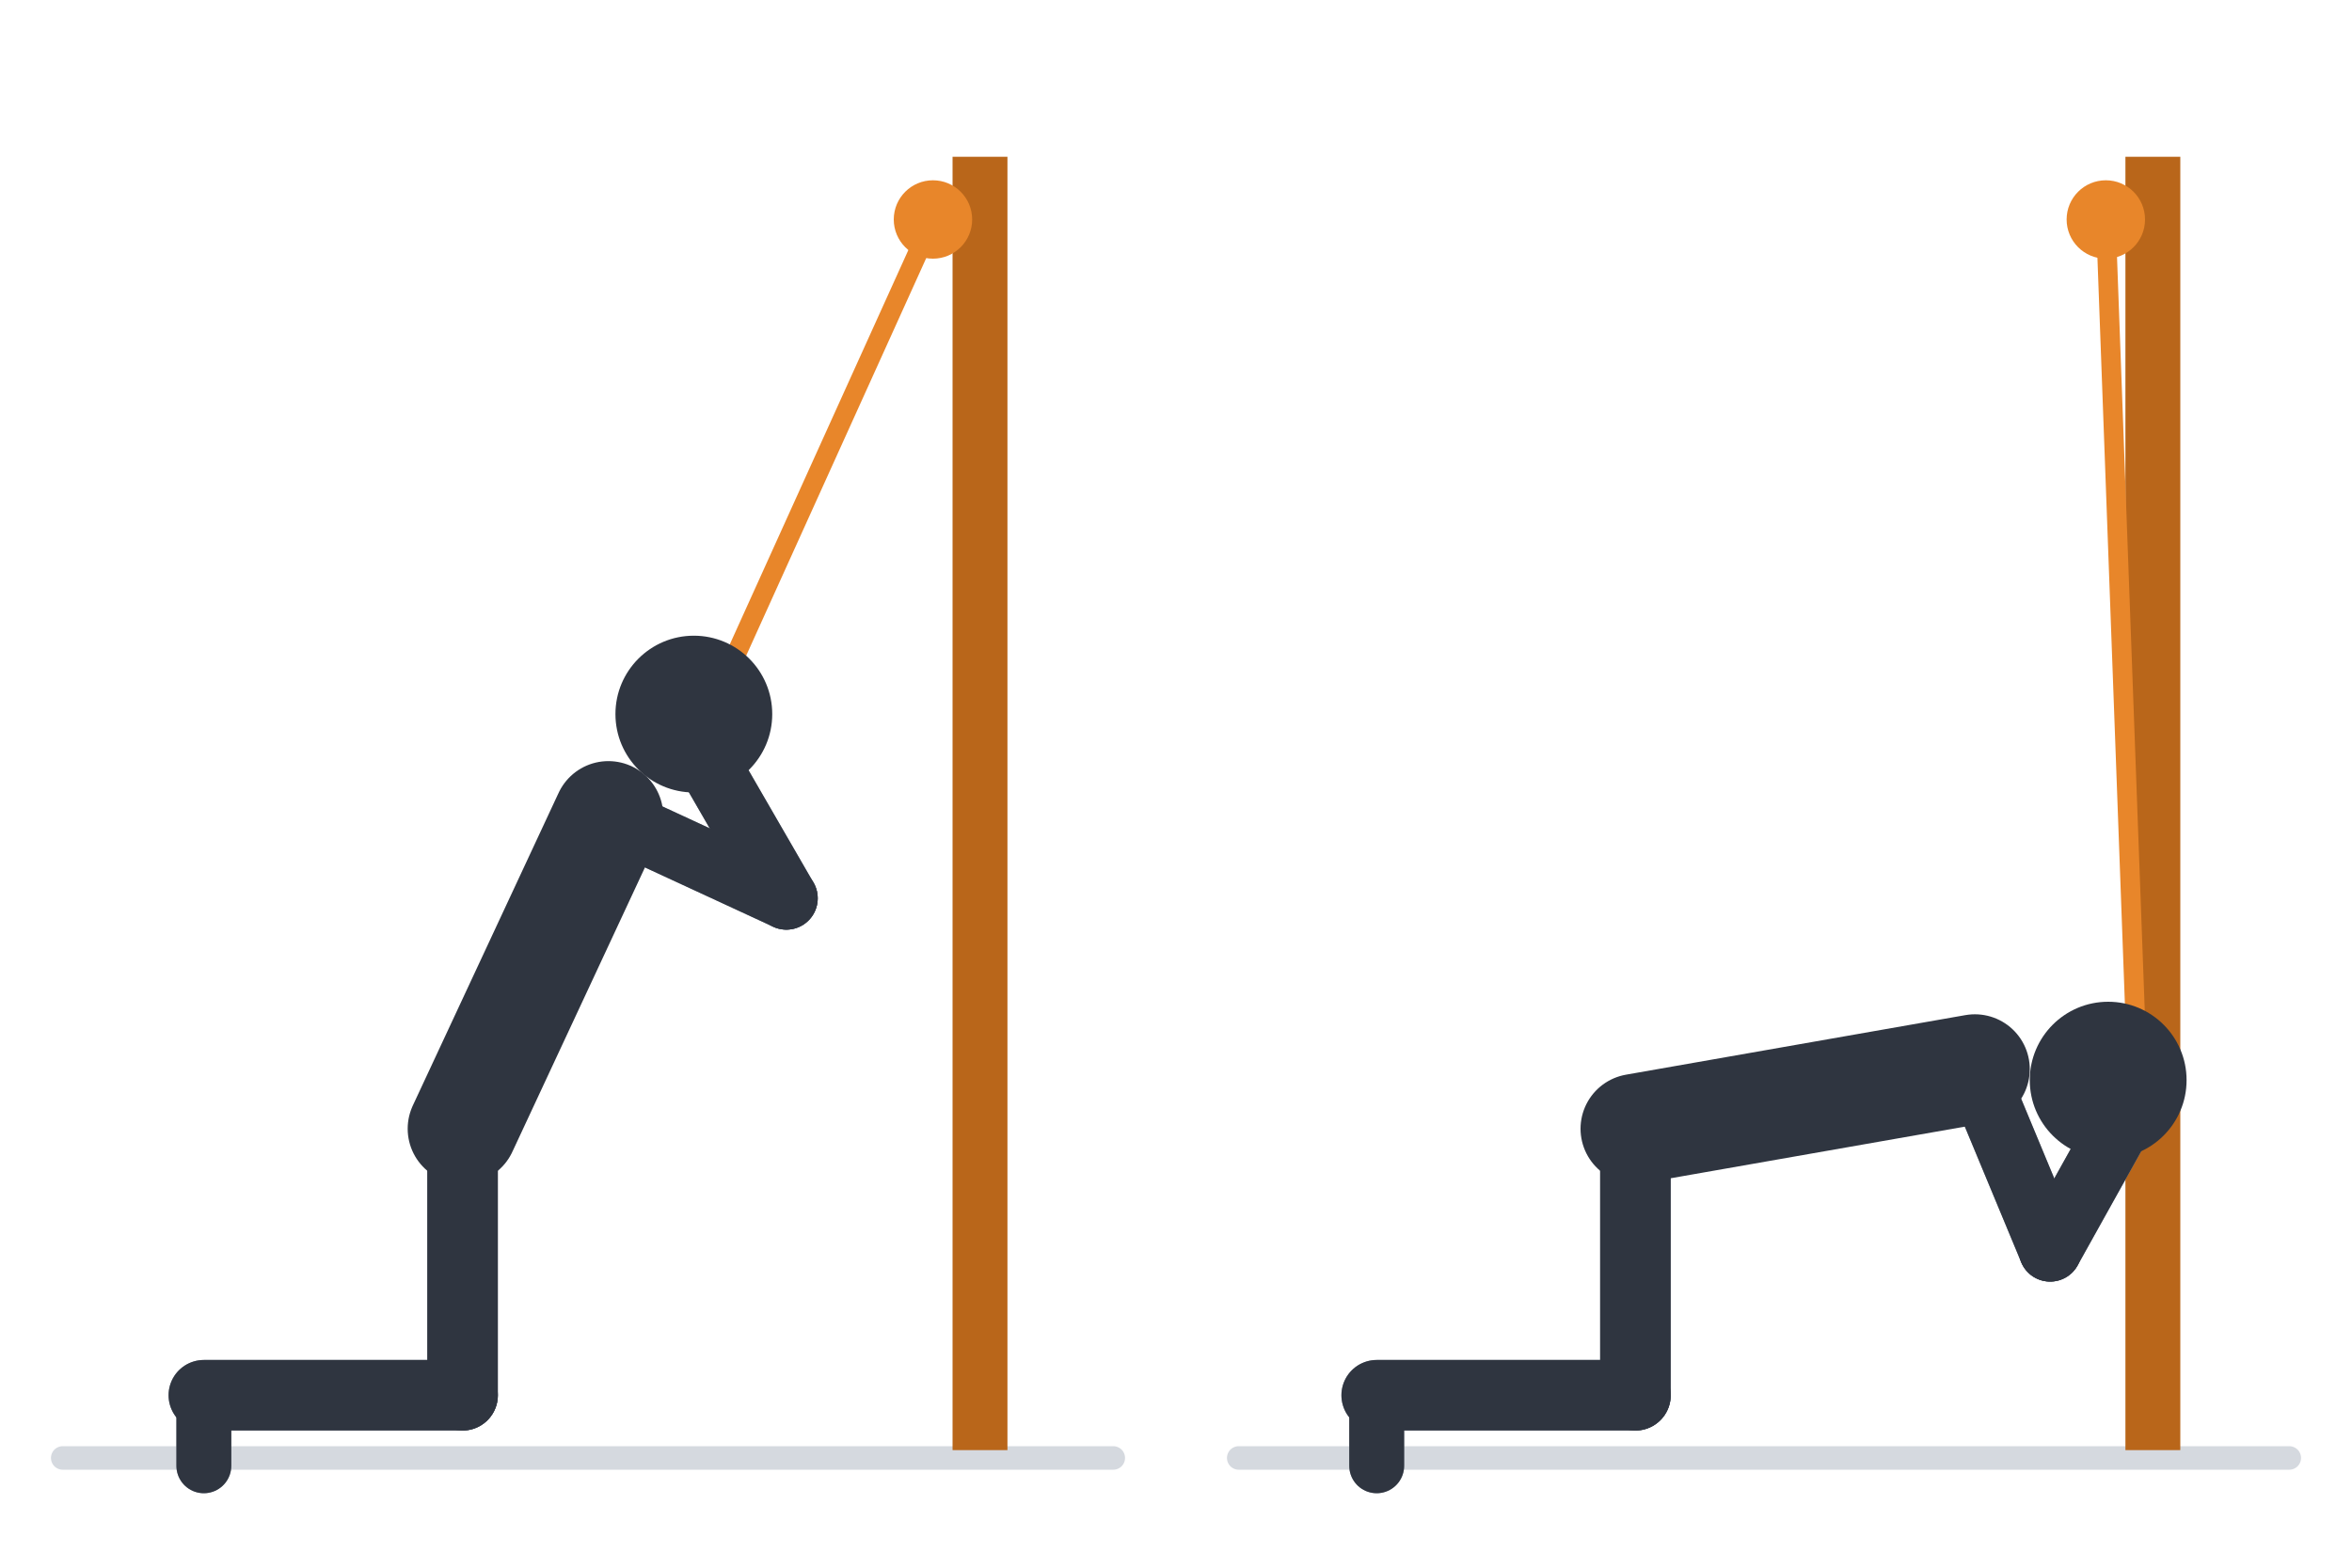
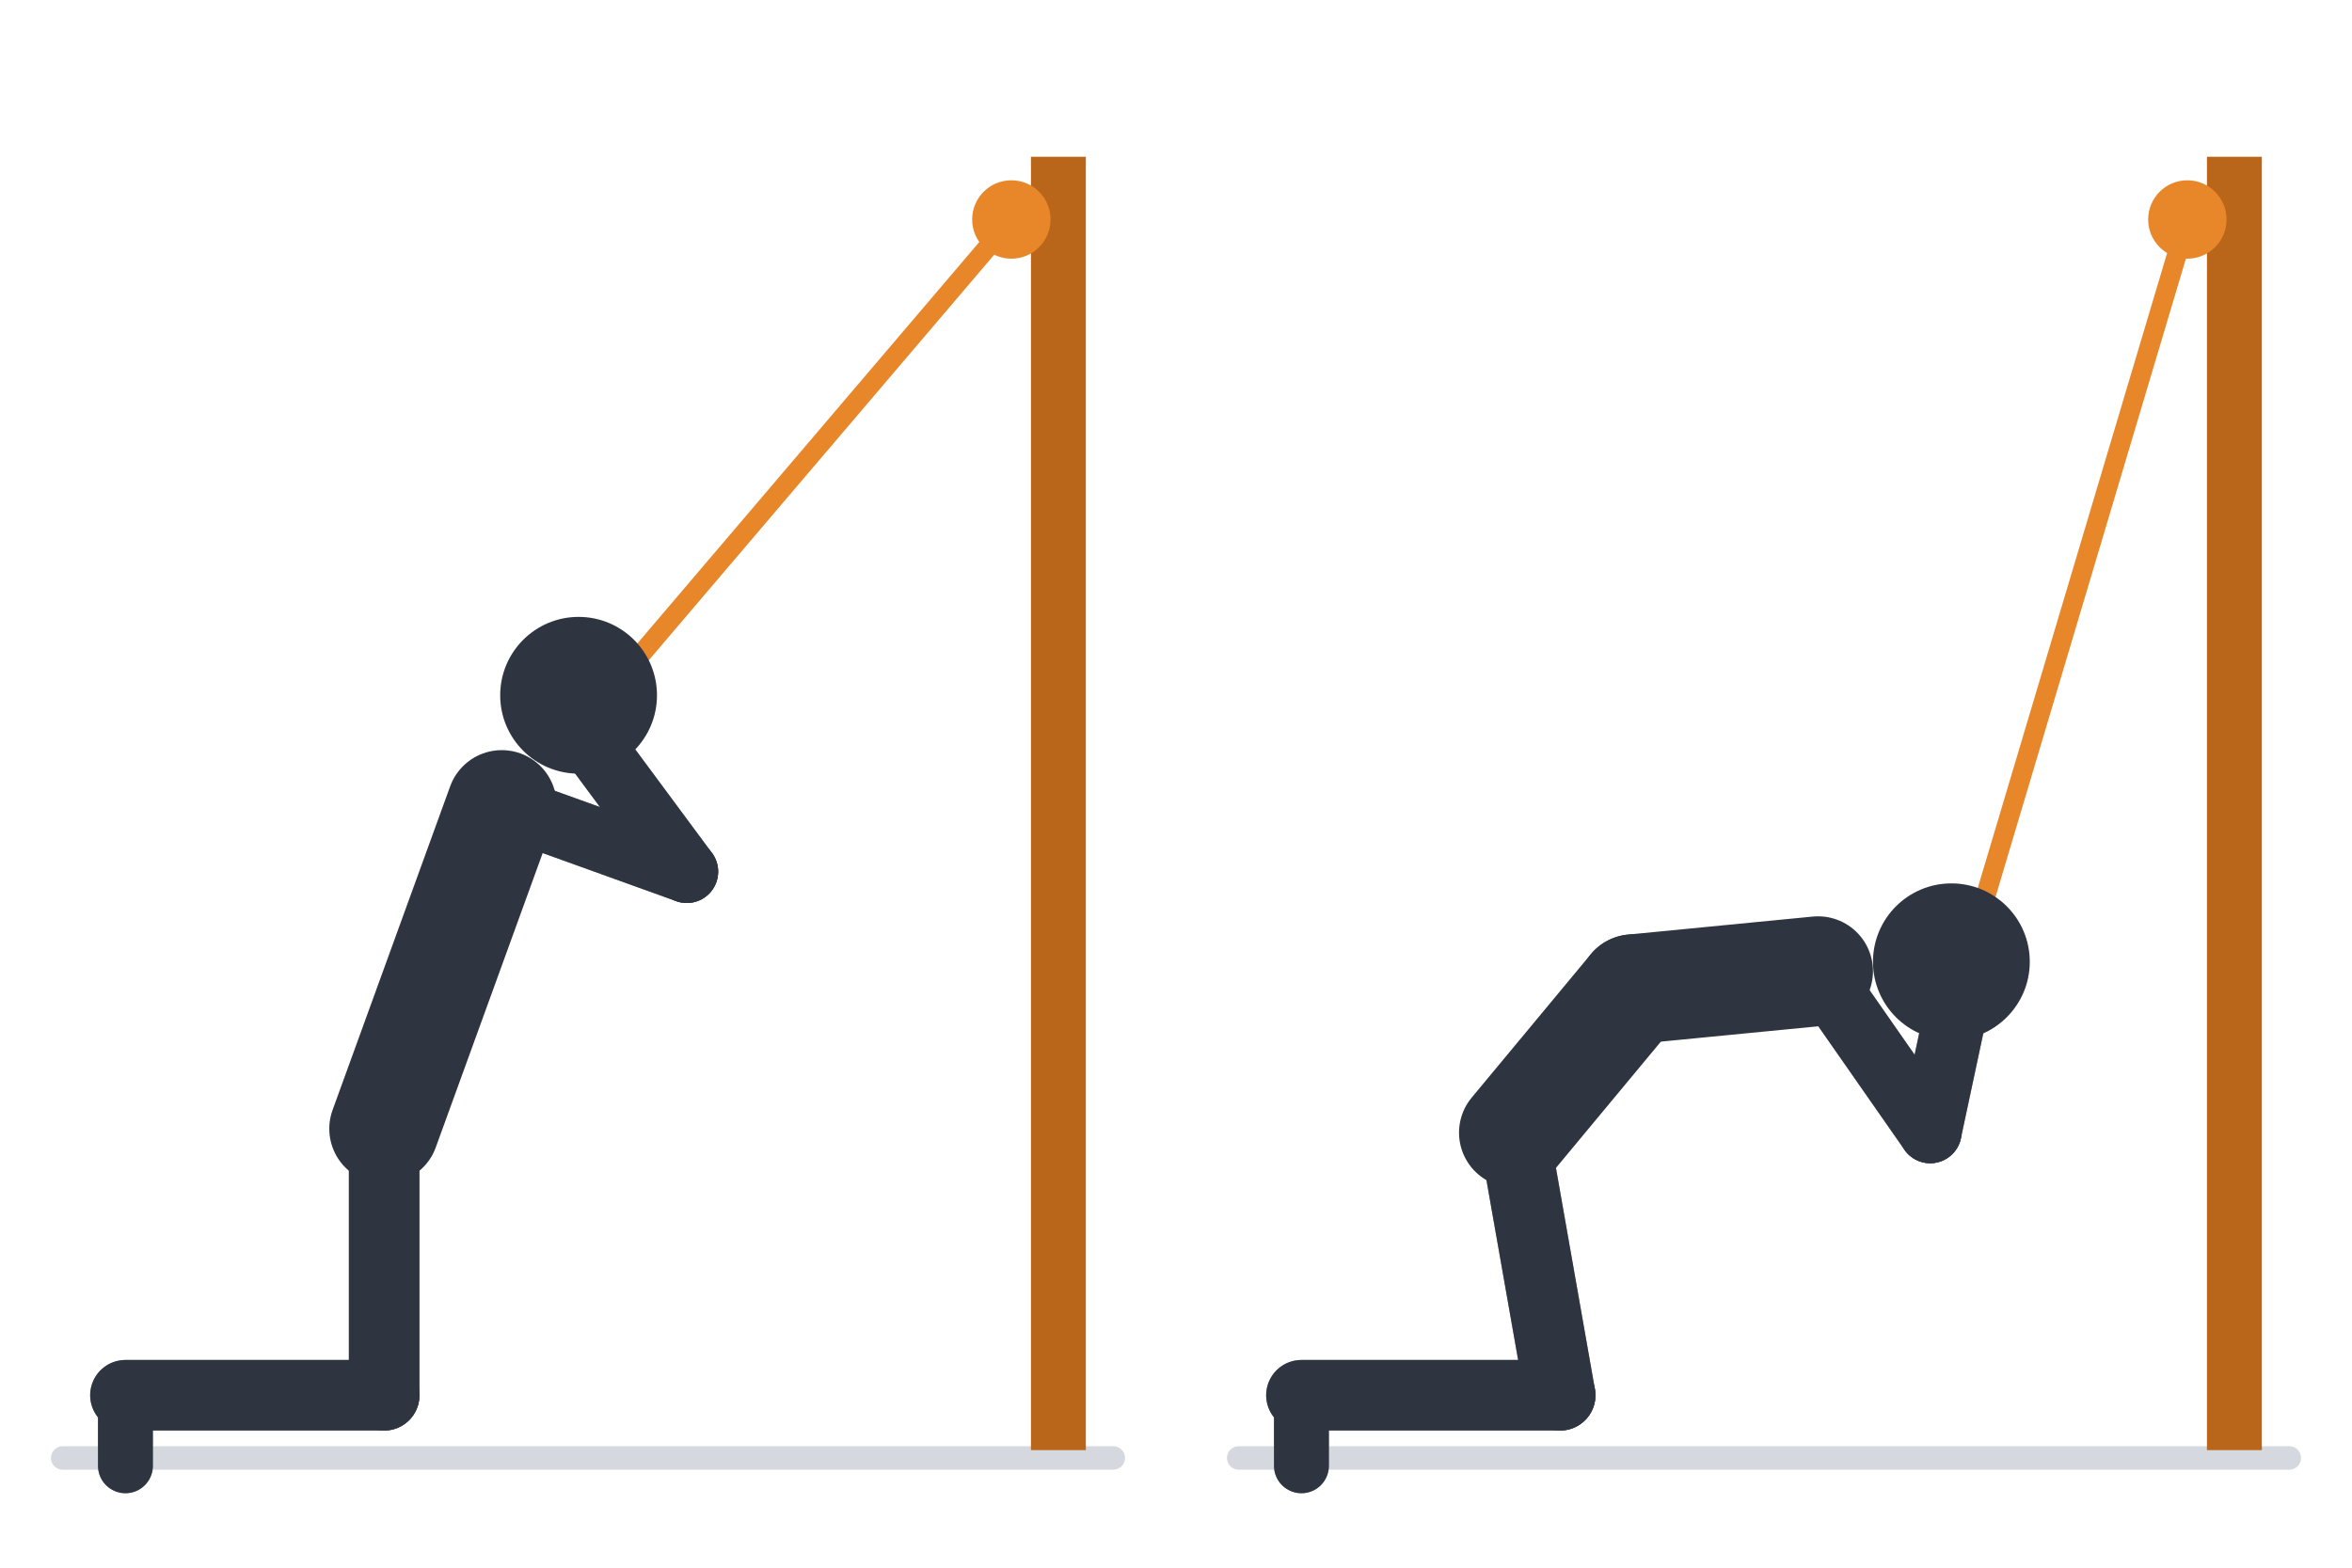
<svg xmlns="http://www.w3.org/2000/svg" width="300" height="200" viewBox="0 0 300 200">
  <line x1="8.0" y1="186.0" x2="142.0" y2="186.0" stroke="#D5D9DF" stroke-width="3" stroke-linecap="round" />
-   <line x1="125.0" y1="20.0" x2="125.0" y2="185.0" stroke="#B9661A" stroke-width="7" stroke-linecap="butt" />
-   <line x1="77.6" y1="104.1" x2="100.3" y2="114.6" stroke="#8E96A3" stroke-width="8" stroke-linecap="round" />
-   <line x1="100.3" y1="114.6" x2="88.8" y2="94.7" stroke="#8E96A3" stroke-width="8" stroke-linecap="round" />
-   <line x1="59.0" y1="144.0" x2="59.0" y2="178.0" stroke="#8E96A3" stroke-width="9" stroke-linecap="round" />
-   <line x1="59.0" y1="178.0" x2="26.0" y2="178.0" stroke="#8E96A3" stroke-width="9" stroke-linecap="round" />
-   <line x1="26.0" y1="178.0" x2="26.0" y2="187.0" stroke="#8E96A3" stroke-width="7" stroke-linecap="round" />
-   <line x1="119.0" y1="28.0" x2="88.8" y2="94.7" stroke="#E8862A" stroke-width="2.5" stroke-linecap="round" />
-   <circle cx="119.0" cy="28.0" r="5.0" fill="#E8862A" />
-   <circle cx="88.8" cy="94.7" r="4.5" fill="#B9661A" />
-   <line x1="59.0" y1="144.0" x2="77.6" y2="104.1" stroke="#2F3540" stroke-width="14" stroke-linecap="round" />
-   <circle cx="88.5" cy="91.1" r="10.0" fill="#2F3540" />
-   <line x1="59.0" y1="144.0" x2="59.0" y2="178.0" stroke="#2F3540" stroke-width="9" stroke-linecap="round" />
-   <line x1="59.0" y1="178.0" x2="26.0" y2="178.0" stroke="#2F3540" stroke-width="9" stroke-linecap="round" />
-   <line x1="26.0" y1="178.0" x2="26.0" y2="187.0" stroke="#2F3540" stroke-width="7" stroke-linecap="round" />
-   <line x1="77.6" y1="104.1" x2="100.3" y2="114.6" stroke="#2F3540" stroke-width="8" stroke-linecap="round" />
-   <line x1="100.3" y1="114.6" x2="88.8" y2="94.7" stroke="#2F3540" stroke-width="8" stroke-linecap="round" />
+   <line x1="135.0" y1="20.0" x2="135.0" y2="185.0" stroke="#B9661A" stroke-width="7" stroke-linecap="butt" />
+   <line x1="64.0" y1="102.7" x2="87.6" y2="111.2" stroke="#8E96A3" stroke-width="8" stroke-linecap="round" />
+   <line x1="87.6" y1="111.2" x2="73.9" y2="92.7" stroke="#8E96A3" stroke-width="8" stroke-linecap="round" />
+   <line x1="49.0" y1="144.0" x2="49.0" y2="178.0" stroke="#8E96A3" stroke-width="9" stroke-linecap="round" />
+   <line x1="49.0" y1="178.0" x2="16.0" y2="178.0" stroke="#8E96A3" stroke-width="9" stroke-linecap="round" />
+   <line x1="16.0" y1="178.0" x2="16.0" y2="187.0" stroke="#8E96A3" stroke-width="7" stroke-linecap="round" />
+   <line x1="129.0" y1="28.0" x2="73.9" y2="92.7" stroke="#E8862A" stroke-width="2.5" stroke-linecap="round" />
+   <circle cx="129.0" cy="28.0" r="5.0" fill="#E8862A" />
+   <circle cx="73.9" cy="92.7" r="4.5" fill="#B9661A" />
+   <line x1="49.0" y1="144.0" x2="64.0" y2="102.7" stroke="#2F3540" stroke-width="14" stroke-linecap="round" />
+   <circle cx="73.8" cy="88.7" r="10.0" fill="#2F3540" />
+   <line x1="49.0" y1="144.0" x2="49.0" y2="178.0" stroke="#2F3540" stroke-width="9" stroke-linecap="round" />
+   <line x1="49.0" y1="178.0" x2="16.0" y2="178.0" stroke="#2F3540" stroke-width="9" stroke-linecap="round" />
+   <line x1="16.0" y1="178.0" x2="16.0" y2="187.0" stroke="#2F3540" stroke-width="7" stroke-linecap="round" />
+   <line x1="64.0" y1="102.7" x2="87.6" y2="111.2" stroke="#2F3540" stroke-width="8" stroke-linecap="round" />
+   <line x1="87.6" y1="111.2" x2="73.9" y2="92.7" stroke="#2F3540" stroke-width="8" stroke-linecap="round" />
  <line x1="158.0" y1="186.0" x2="292.0" y2="186.0" stroke="#D5D9DF" stroke-width="3" stroke-linecap="round" />
-   <line x1="274.6" y1="20.0" x2="274.6" y2="185.0" stroke="#B9661A" stroke-width="7" stroke-linecap="butt" />
-   <line x1="251.9" y1="136.4" x2="261.5" y2="159.5" stroke="#8E96A3" stroke-width="8" stroke-linecap="round" />
-   <line x1="261.5" y1="159.5" x2="272.7" y2="139.4" stroke="#8E96A3" stroke-width="8" stroke-linecap="round" />
-   <line x1="208.6" y1="144.0" x2="208.6" y2="178.0" stroke="#8E96A3" stroke-width="9" stroke-linecap="round" />
-   <line x1="208.6" y1="178.0" x2="175.6" y2="178.0" stroke="#8E96A3" stroke-width="9" stroke-linecap="round" />
-   <line x1="175.6" y1="178.0" x2="175.6" y2="187.0" stroke="#8E96A3" stroke-width="7" stroke-linecap="round" />
-   <line x1="268.6" y1="28.0" x2="272.7" y2="139.4" stroke="#E8862A" stroke-width="2.5" stroke-linecap="round" />
-   <circle cx="268.6" cy="28.0" r="5.0" fill="#E8862A" />
-   <circle cx="272.7" cy="139.4" r="4.5" fill="#B9661A" />
-   <line x1="208.6" y1="144.0" x2="251.9" y2="136.4" stroke="#2F3540" stroke-width="14" stroke-linecap="round" />
-   <circle cx="268.9" cy="137.8" r="10.0" fill="#2F3540" />
-   <line x1="208.6" y1="144.0" x2="208.6" y2="178.0" stroke="#2F3540" stroke-width="9" stroke-linecap="round" />
-   <line x1="208.6" y1="178.0" x2="175.6" y2="178.0" stroke="#2F3540" stroke-width="9" stroke-linecap="round" />
-   <line x1="175.6" y1="178.0" x2="175.6" y2="187.0" stroke="#2F3540" stroke-width="7" stroke-linecap="round" />
-   <line x1="251.9" y1="136.4" x2="261.5" y2="159.5" stroke="#2F3540" stroke-width="8" stroke-linecap="round" />
-   <line x1="261.5" y1="159.5" x2="272.7" y2="139.4" stroke="#2F3540" stroke-width="8" stroke-linecap="round" />
+   <line x1="285.0" y1="20.0" x2="285.0" y2="185.0" stroke="#B9661A" stroke-width="7" stroke-linecap="butt" />
+   <line x1="231.9" y1="123.9" x2="246.2" y2="144.4" stroke="#8E96A3" stroke-width="8" stroke-linecap="round" />
+   <line x1="246.2" y1="144.4" x2="251.0" y2="121.9" stroke="#8E96A3" stroke-width="8" stroke-linecap="round" />
+   <line x1="193.1" y1="144.5" x2="199.0" y2="178.0" stroke="#8E96A3" stroke-width="9" stroke-linecap="round" />
+   <line x1="199.0" y1="178.0" x2="166.0" y2="178.0" stroke="#8E96A3" stroke-width="9" stroke-linecap="round" />
+   <line x1="166.0" y1="178.0" x2="166.0" y2="187.0" stroke="#8E96A3" stroke-width="7" stroke-linecap="round" />
+   <line x1="279.0" y1="28.0" x2="251.0" y2="121.9" stroke="#E8862A" stroke-width="2.5" stroke-linecap="round" />
+   <circle cx="279.0" cy="28.0" r="5.0" fill="#E8862A" />
+   <circle cx="251.0" cy="121.9" r="4.5" fill="#B9661A" />
+   <line x1="193.1" y1="144.5" x2="208.3" y2="126.2" stroke="#2F3540" stroke-width="14" stroke-linecap="round" />
+   <line x1="208.3" y1="126.2" x2="231.9" y2="123.9" stroke="#2F3540" stroke-width="14" stroke-linecap="round" />
+   <circle cx="248.9" cy="122.7" r="10.0" fill="#2F3540" />
+   <line x1="193.1" y1="144.5" x2="199.0" y2="178.0" stroke="#2F3540" stroke-width="9" stroke-linecap="round" />
+   <line x1="199.0" y1="178.0" x2="166.0" y2="178.0" stroke="#2F3540" stroke-width="9" stroke-linecap="round" />
+   <line x1="166.0" y1="178.0" x2="166.0" y2="187.0" stroke="#2F3540" stroke-width="7" stroke-linecap="round" />
+   <line x1="231.9" y1="123.9" x2="246.2" y2="144.4" stroke="#2F3540" stroke-width="8" stroke-linecap="round" />
+   <line x1="246.2" y1="144.4" x2="251.0" y2="121.9" stroke="#2F3540" stroke-width="8" stroke-linecap="round" />
</svg>
